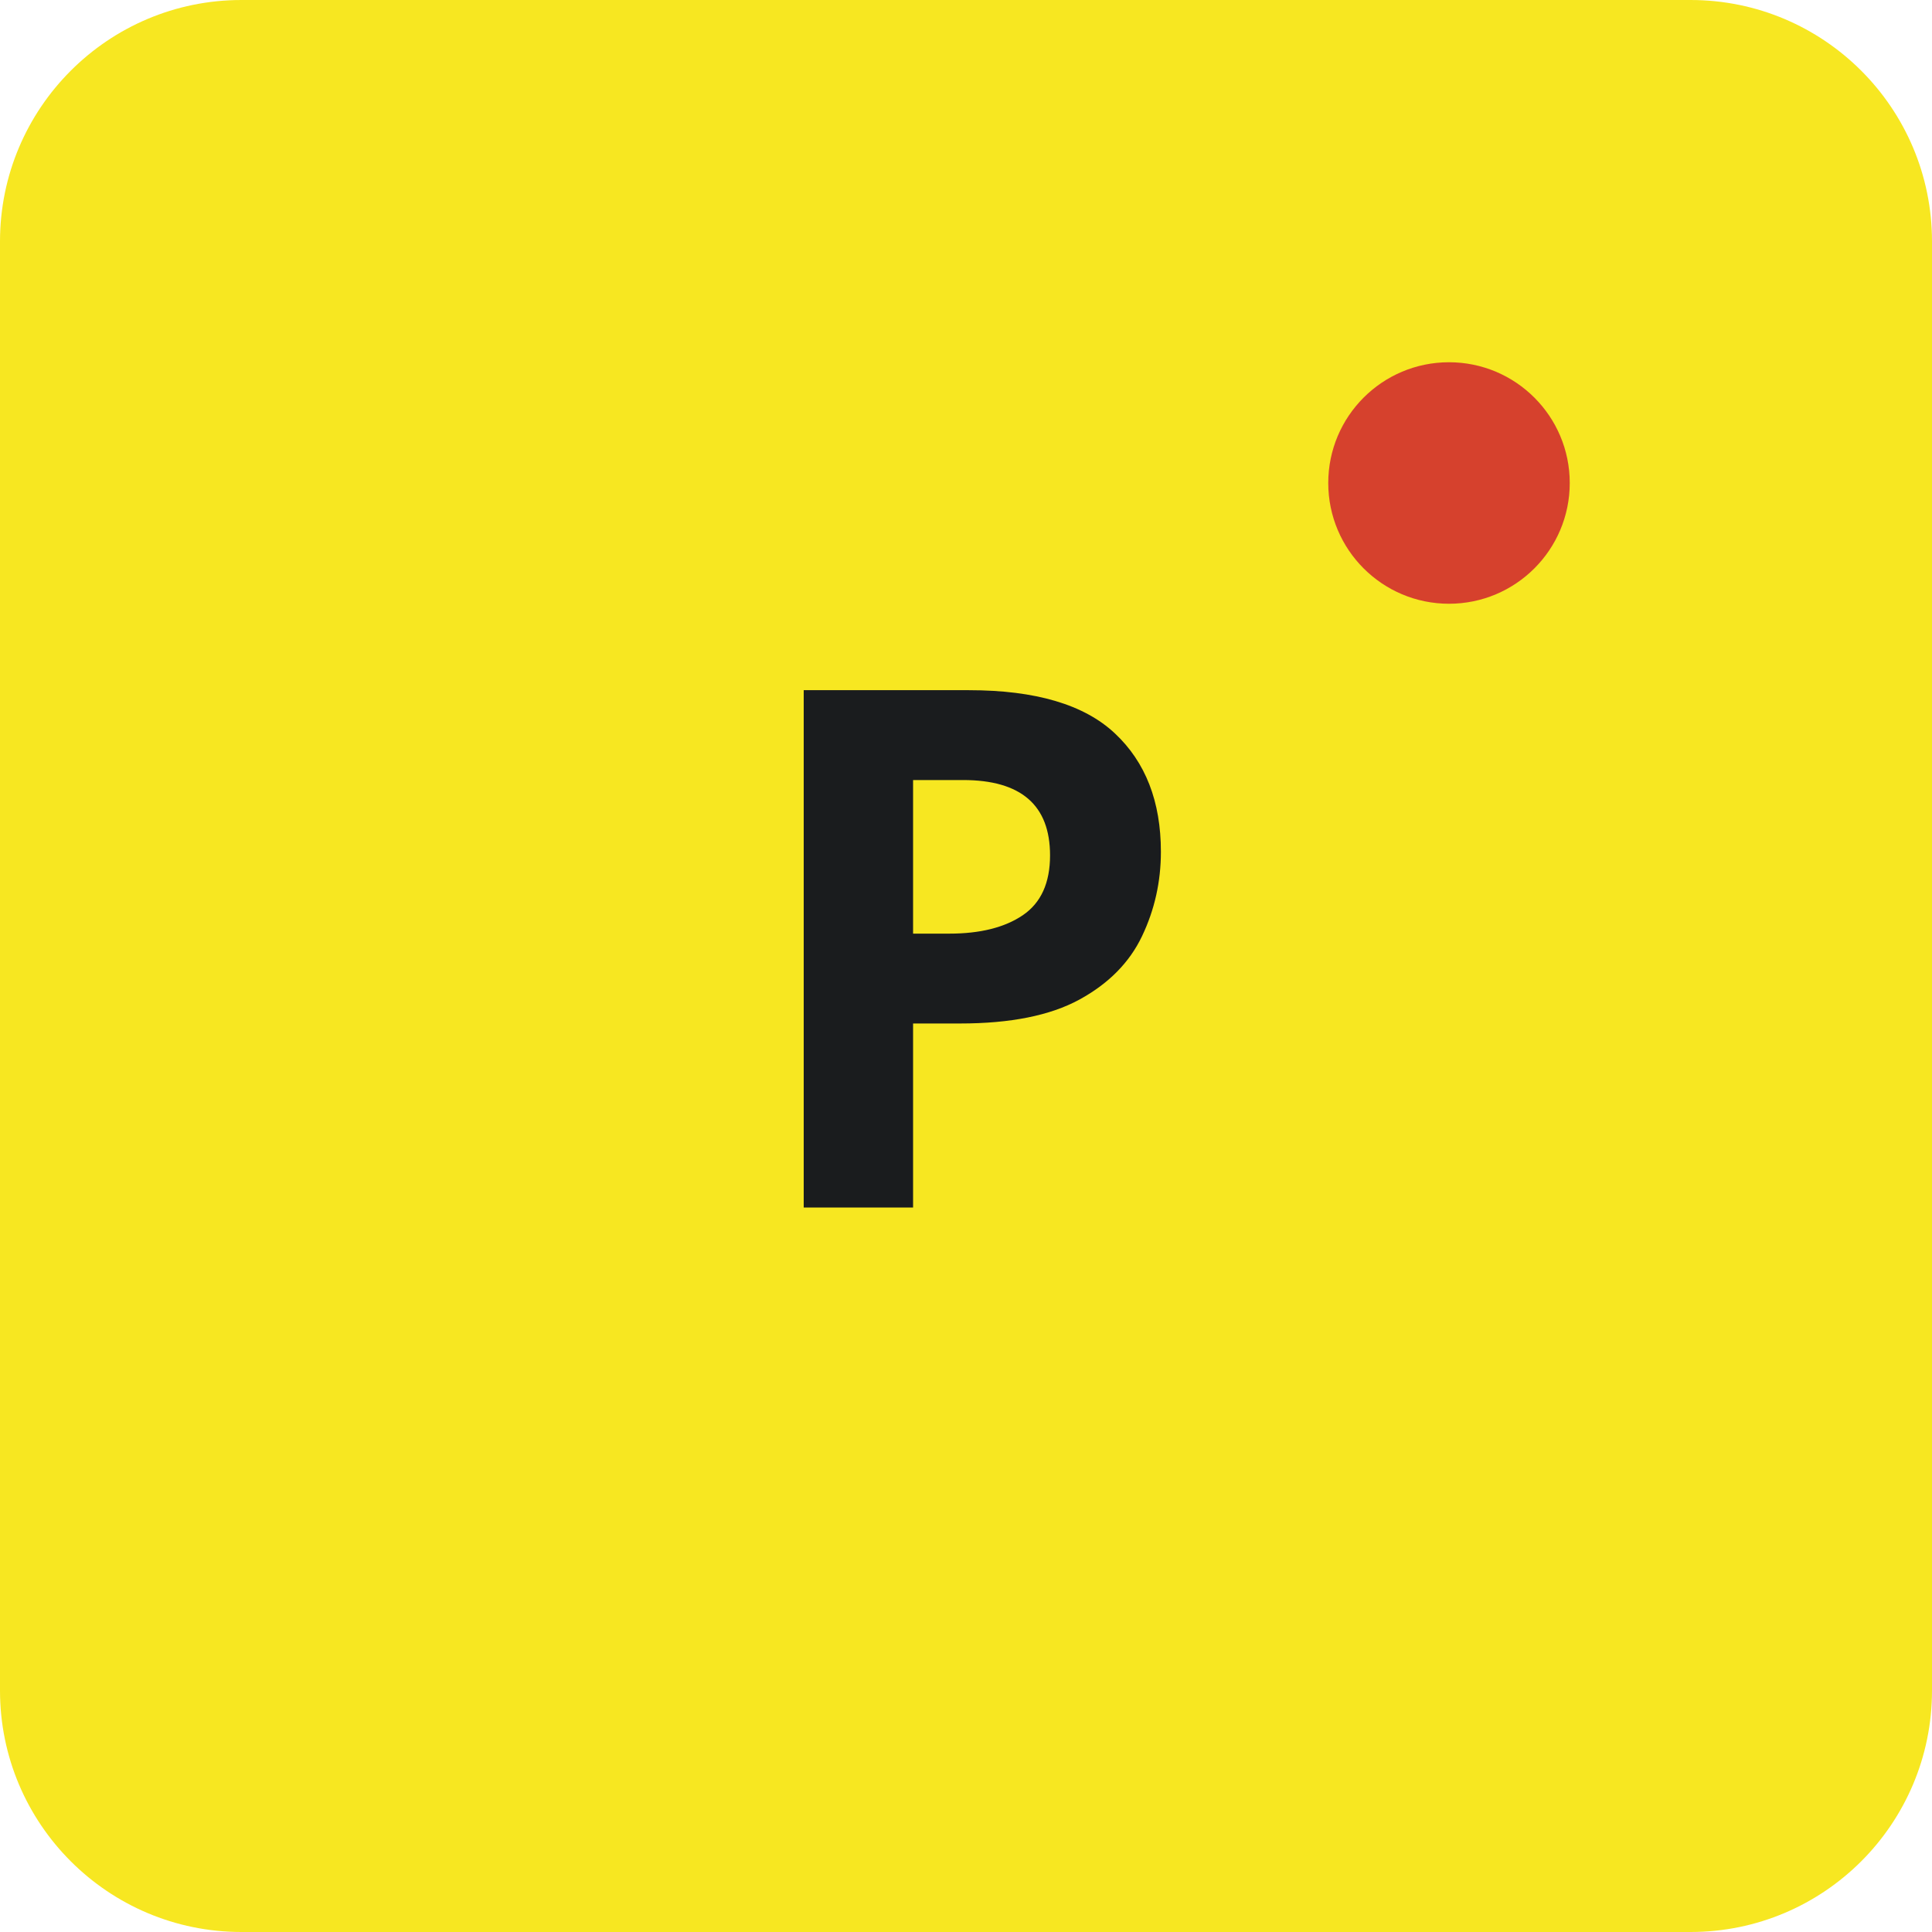
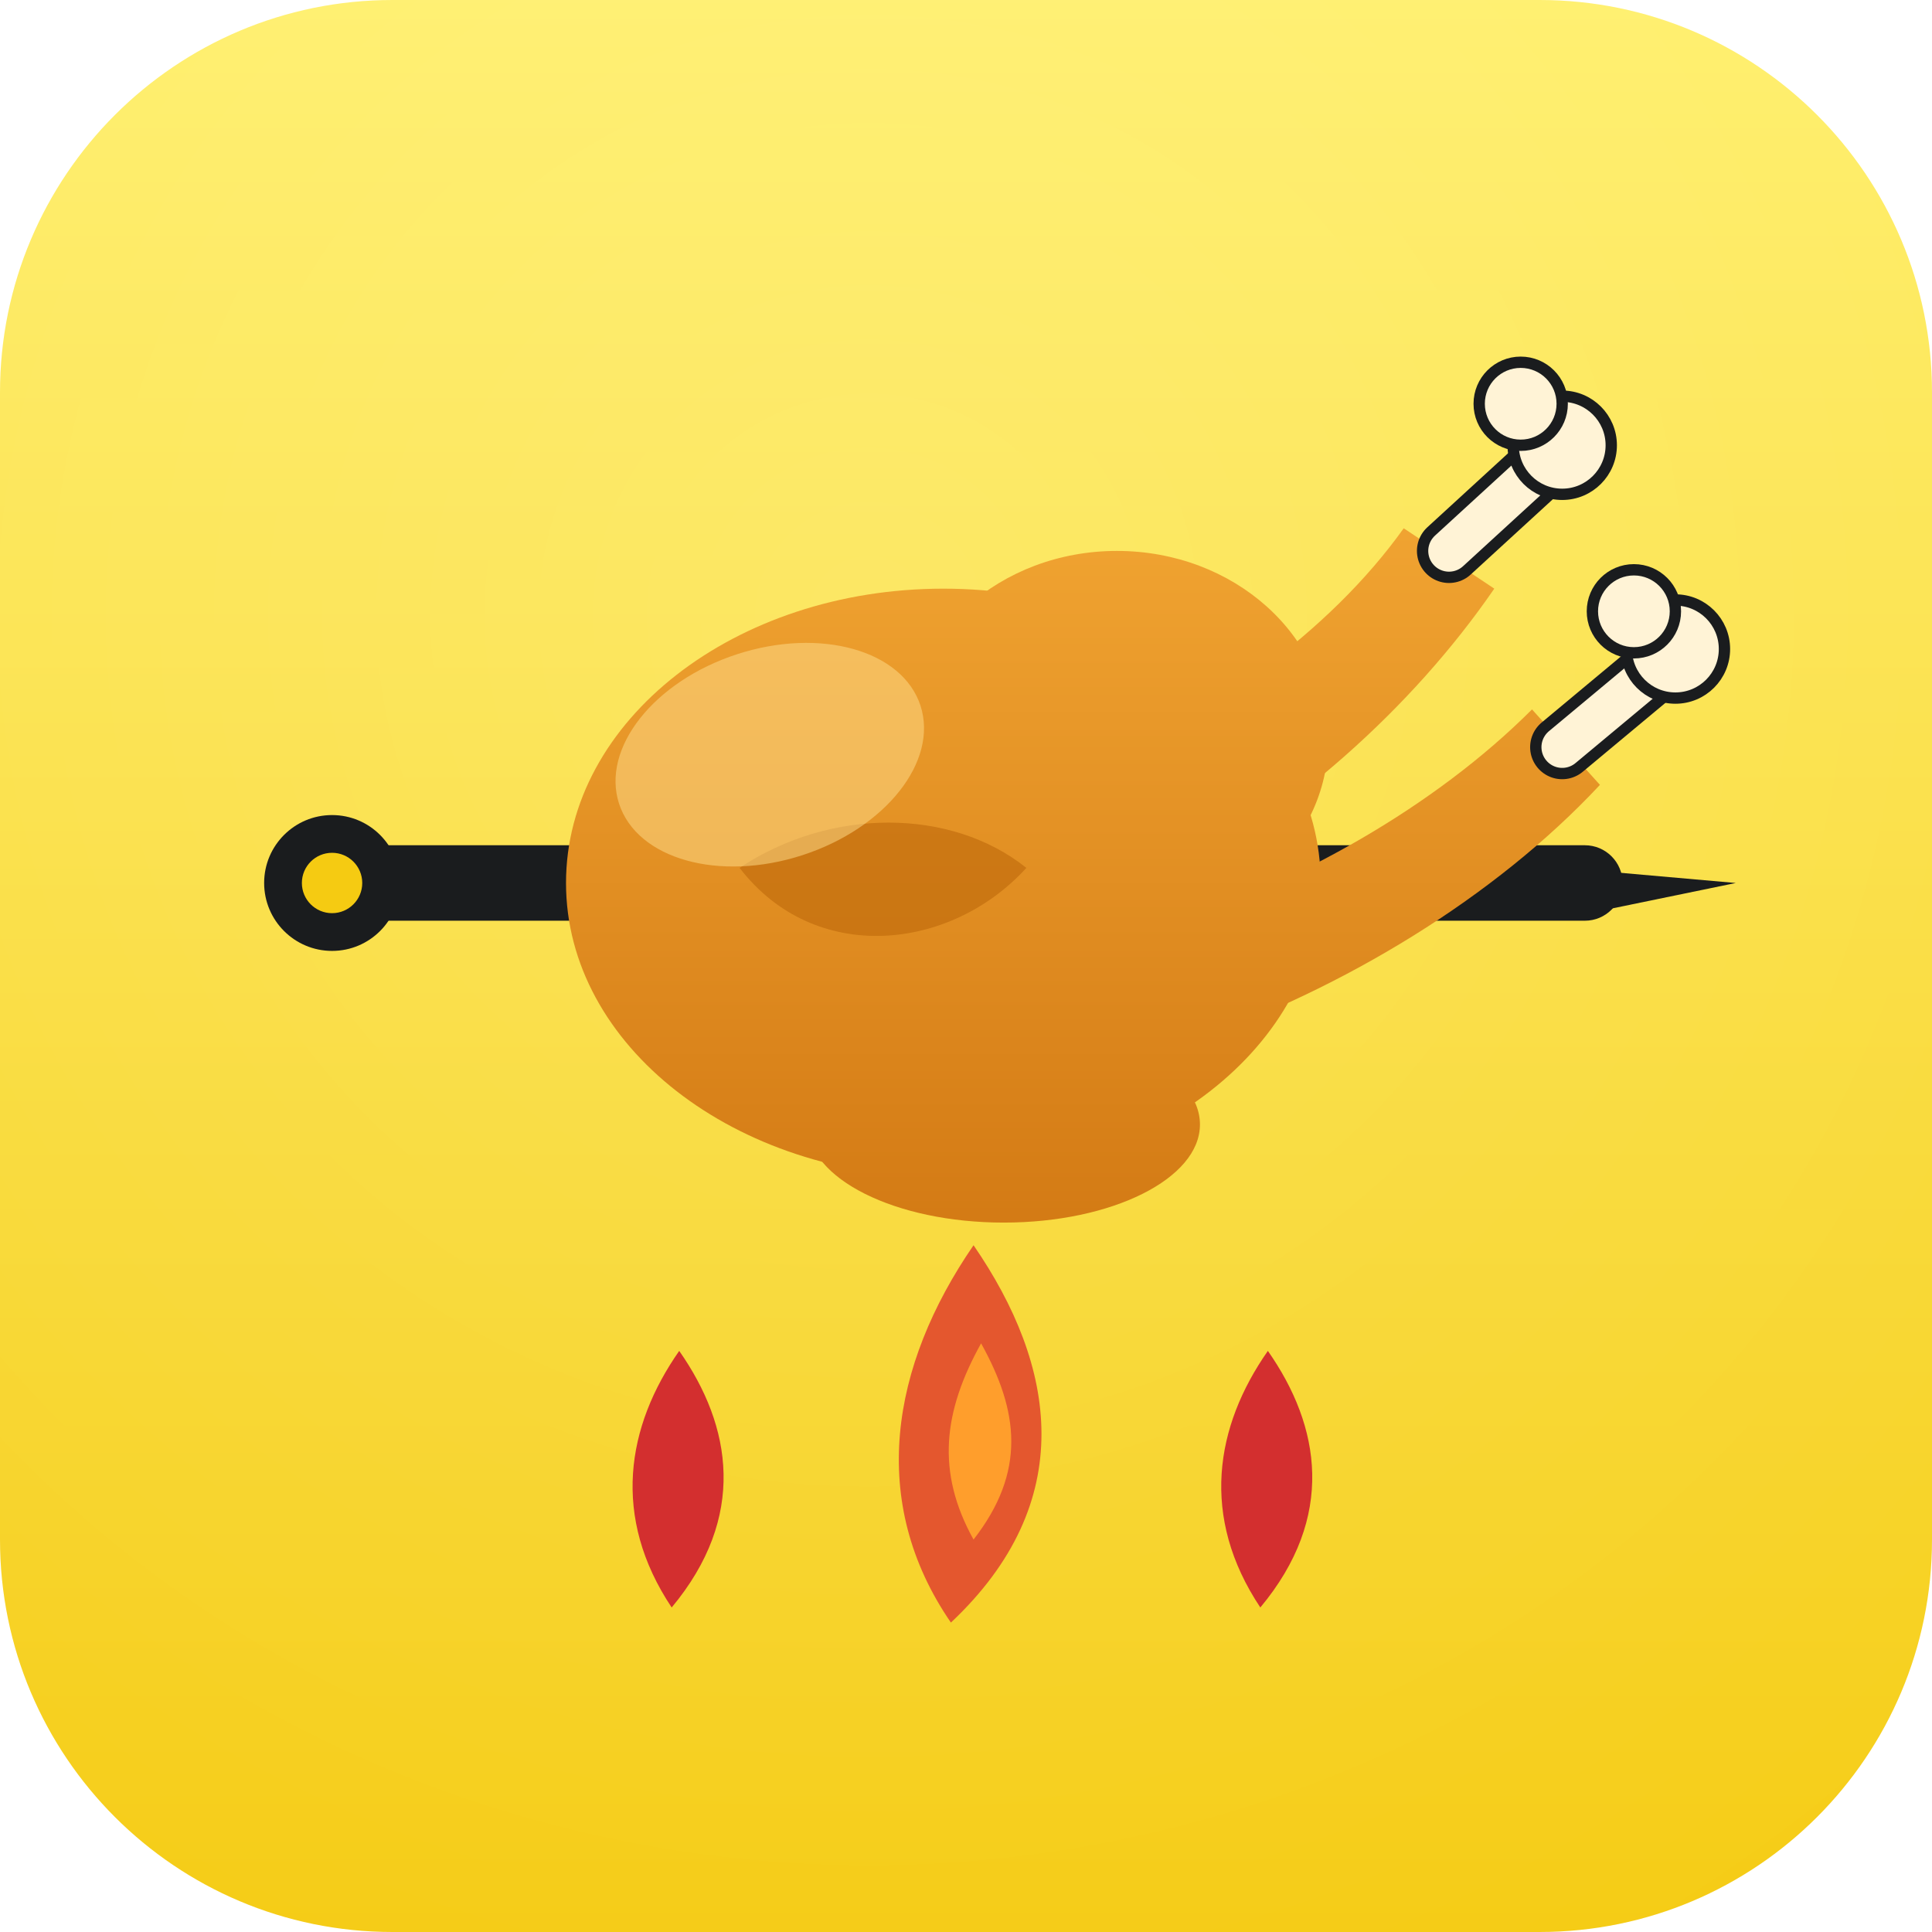
<svg xmlns="http://www.w3.org/2000/svg" width="512" height="512" viewBox="0 0 512 512">
-   <rect width="512" height="512" rx="64" fill="#f7e721" />
-   <text x="256" y="320" font-family="system-ui, sans-serif" font-size="192" font-weight="800" text-anchor="middle" fill="#1a1c1e">P</text>
-   <circle cx="384" cy="128" r="32" fill="#d32f2f" opacity="0.9" />
+   <defs>
+     <linearGradient id="bg" x1="0" y1="0" x2="0" y2="1">
+       <stop offset="0" stop-color="#ffef6a" />
+       <stop offset="1" stop-color="#f5cb12" />
+     </linearGradient>
+     <linearGradient id="meat" gradientUnits="userSpaceOnUse" x1="250" y1="130" x2="250" y2="370">
+       <stop offset="0" stop-color="#f4a935" />
+       <stop offset="1" stop-color="#cf7410" />
+     </linearGradient>
+     <radialGradient id="glow" cx="0.45" cy="0.32" r="0.85">
+       <stop offset="0" stop-color="#ffffff" stop-opacity="0.12" />
+       <stop offset="1" stop-color="#ffffff" stop-opacity="0" />
+     </radialGradient>
+   </defs>
+   <rect width="512" height="512" rx="104" fill="url(#bg)" />
+   <rect width="512" height="512" rx="104" fill="url(#glow)" />
+   <g transform="translate(0 -16)">
+     <path d="M 178 442 C 162 418 166 394 180 374 C 194 394 198 418 178 442 Z" fill="#d32f2f" />
+     <path d="M 334 442 C 318 418 322 394 336 374 C 350 394 354 418 334 442 Z" fill="#d32f2f" />
+     <path d="M 252 446 C 230 414 236 378 258 346 C 280 378 286 414 252 446 Z" fill="#e4572e" />
+     <path d="M 258 424 C 248 406 250 390 260 372 C 270 390 272 406 258 424 Z" fill="#ff9e2c" />
+     <g fill="#1a1c1e">
+       <circle cx="88" cy="250" r="18" />
+       <rect x="88" y="240" width="342" height="20" rx="10" />
+       <path d="M 426 247 L 460 250 L 426 257 Z" />
+     </g>
+     <circle cx="88" cy="250" r="8" fill="#f5cb12" />
+     <g fill="url(#meat)">
+       <ellipse cx="250" cy="250" rx="100" ry="78" />
+       <ellipse cx="296" cy="212" rx="56" ry="50" />
+       <ellipse cx="266" cy="314" rx="52" ry="26" />
+       <path d="M 288 220 C 320 206 352 184 372 156 L 396 172 C 374 204 342 232 308 250 Z" />
+       <path d="M 308 262 C 344 250 380 230 406 204 L 424 224 C 396 254 356 278 316 292 Z" />
+     </g>
+     <g stroke-linecap="round" fill="#fff3d6">
+       <line x1="384" y1="162" x2="408" y2="140" stroke="#1a1c1e" stroke-width="17" />
+       <line x1="384" y1="162" x2="408" y2="140" stroke="#fff3d6" stroke-width="11" />
+       <circle cx="414" cy="134" r="13" stroke="#1a1c1e" stroke-width="3" />
+       <circle cx="403" cy="123" r="11" stroke="#1a1c1e" stroke-width="3" />
+       <line x1="414" y1="214" x2="438" y2="194" stroke="#1a1c1e" stroke-width="17" />
+       <line x1="414" y1="214" x2="438" y2="194" stroke="#fff3d6" stroke-width="11" />
+       <circle cx="444" cy="188" r="13" stroke="#1a1c1e" stroke-width="3" />
+       <circle cx="433" cy="178" r="11" stroke="#1a1c1e" stroke-width="3" />
+     </g>
+     <path d="M 196 246 C 220 230 252 230 272 246 C 252 268 216 272 196 246 Z" fill="#b96408" opacity="0.55" />
+     <ellipse cx="204" cy="216" rx="42" ry="28" fill="#ffdf8e" opacity="0.5" transform="rotate(-18 204 216)" />
+   </g>
</svg>
